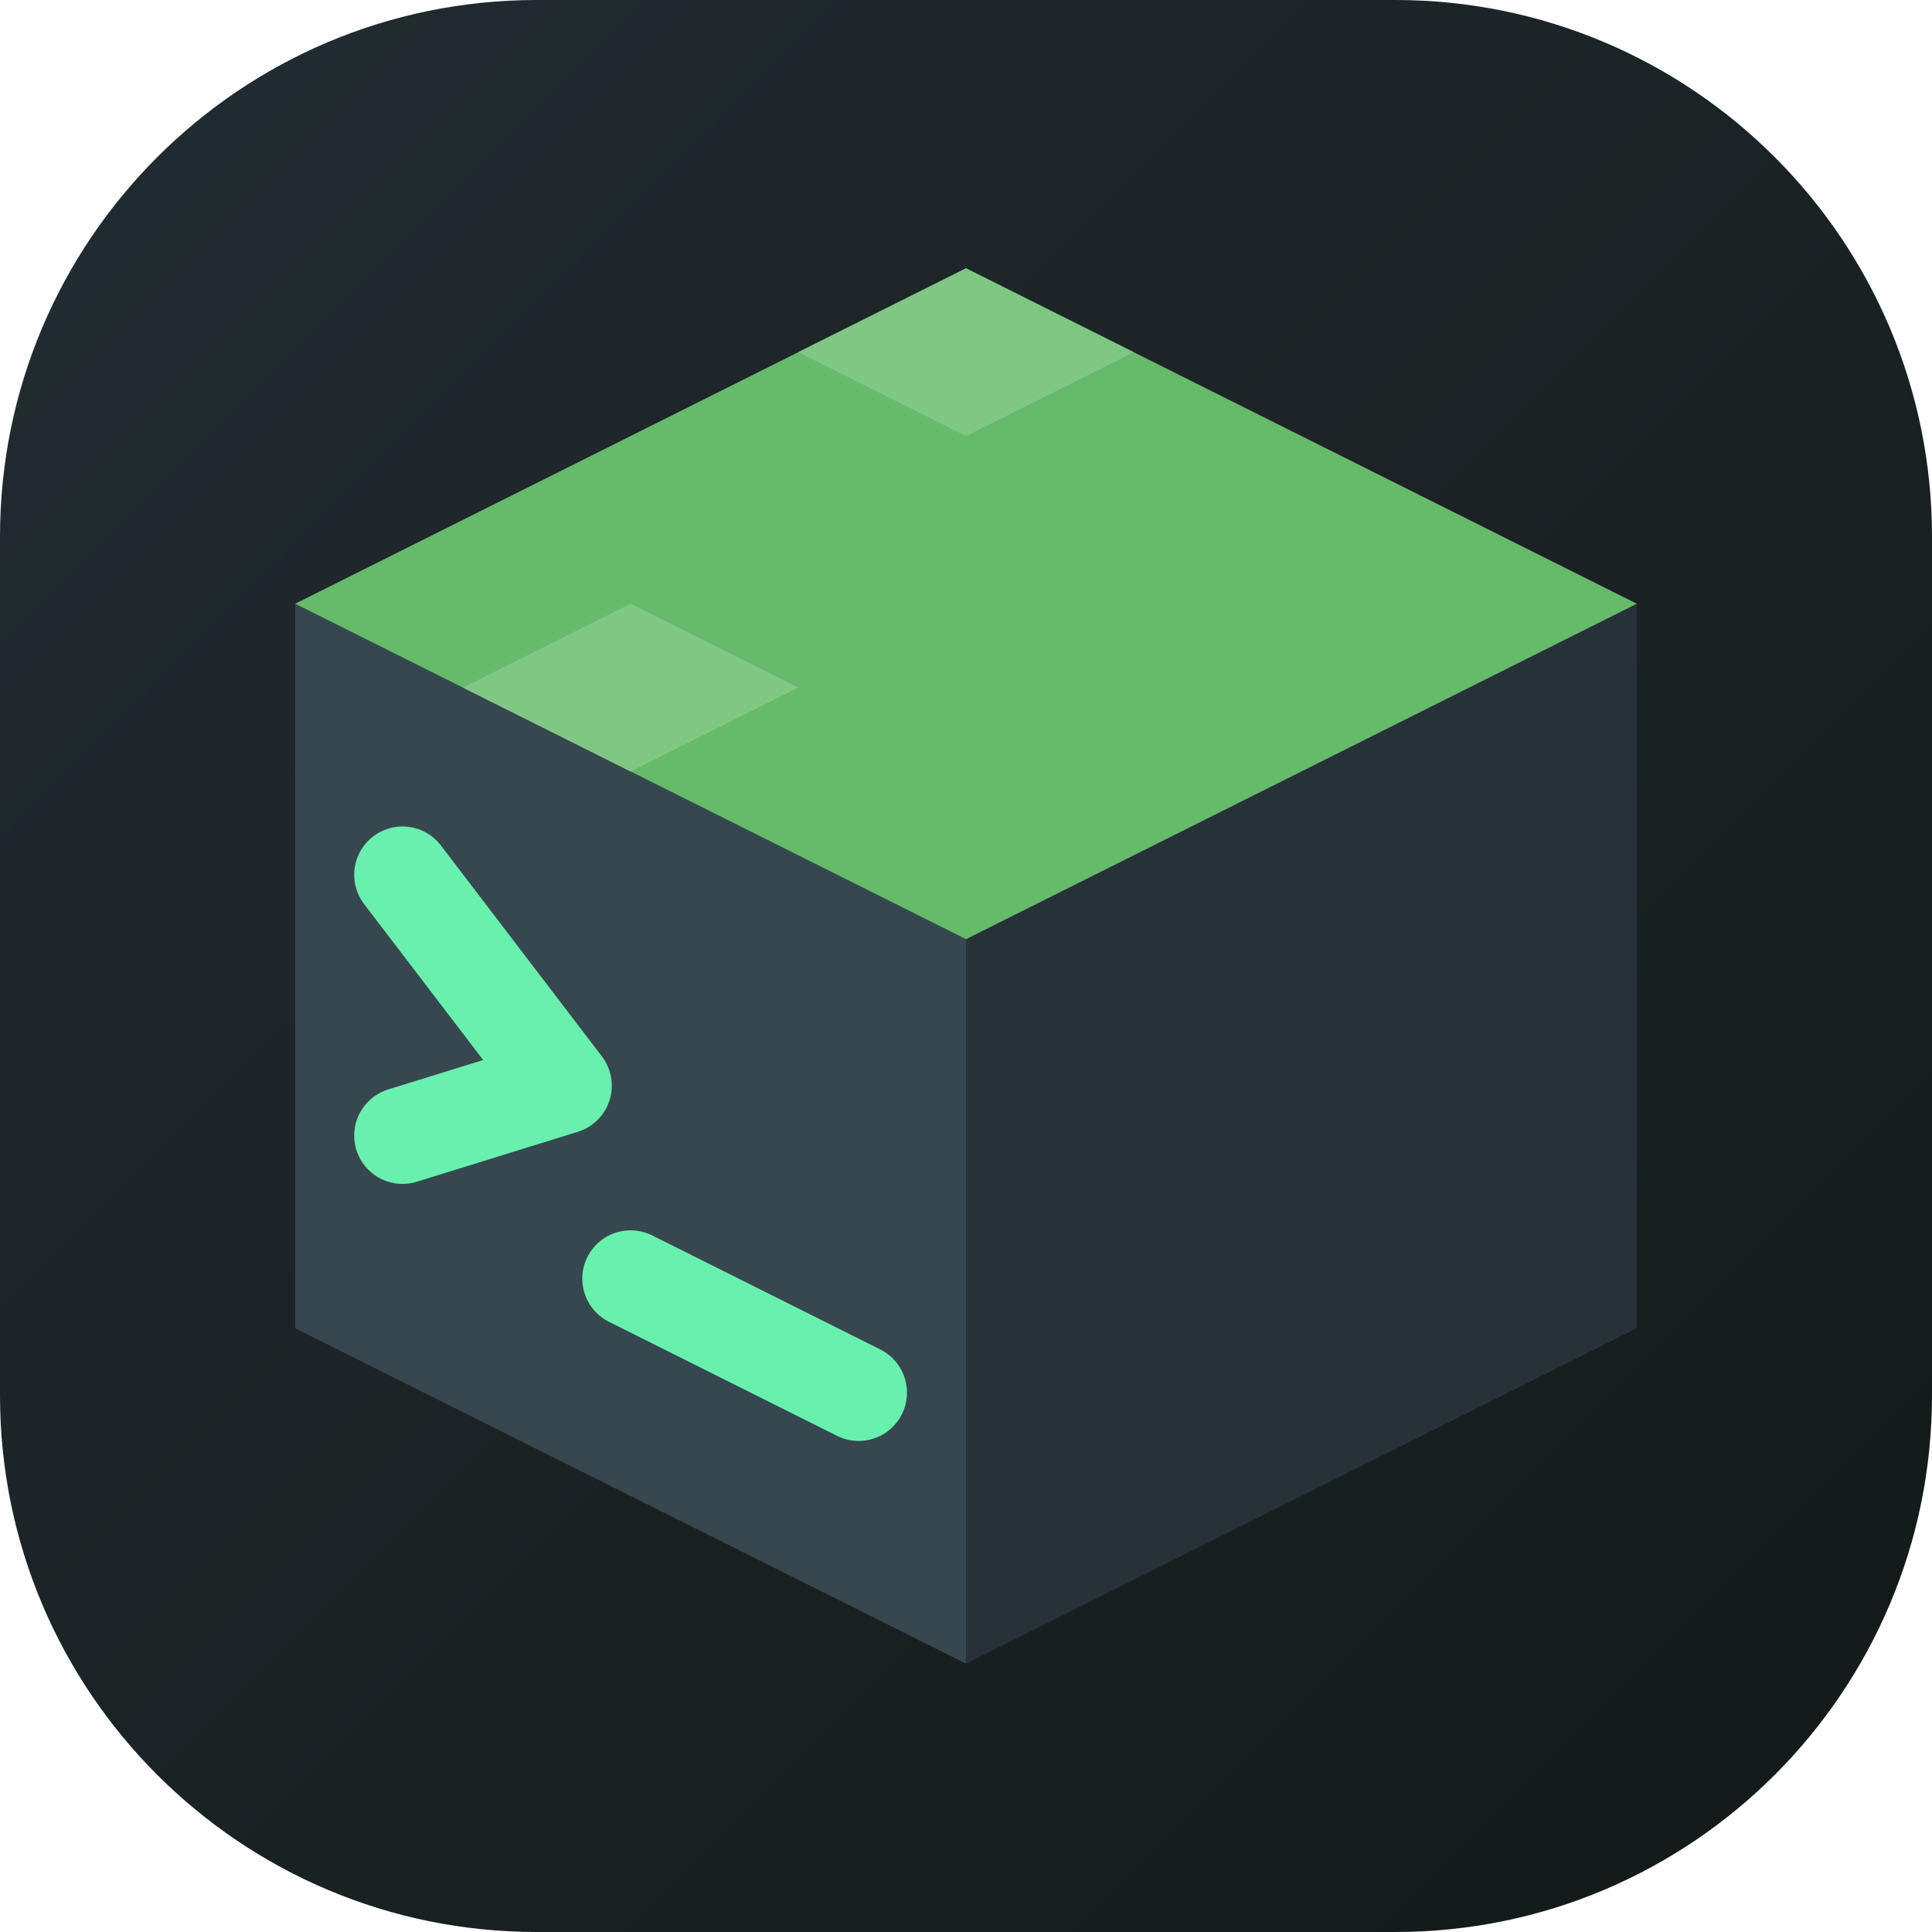
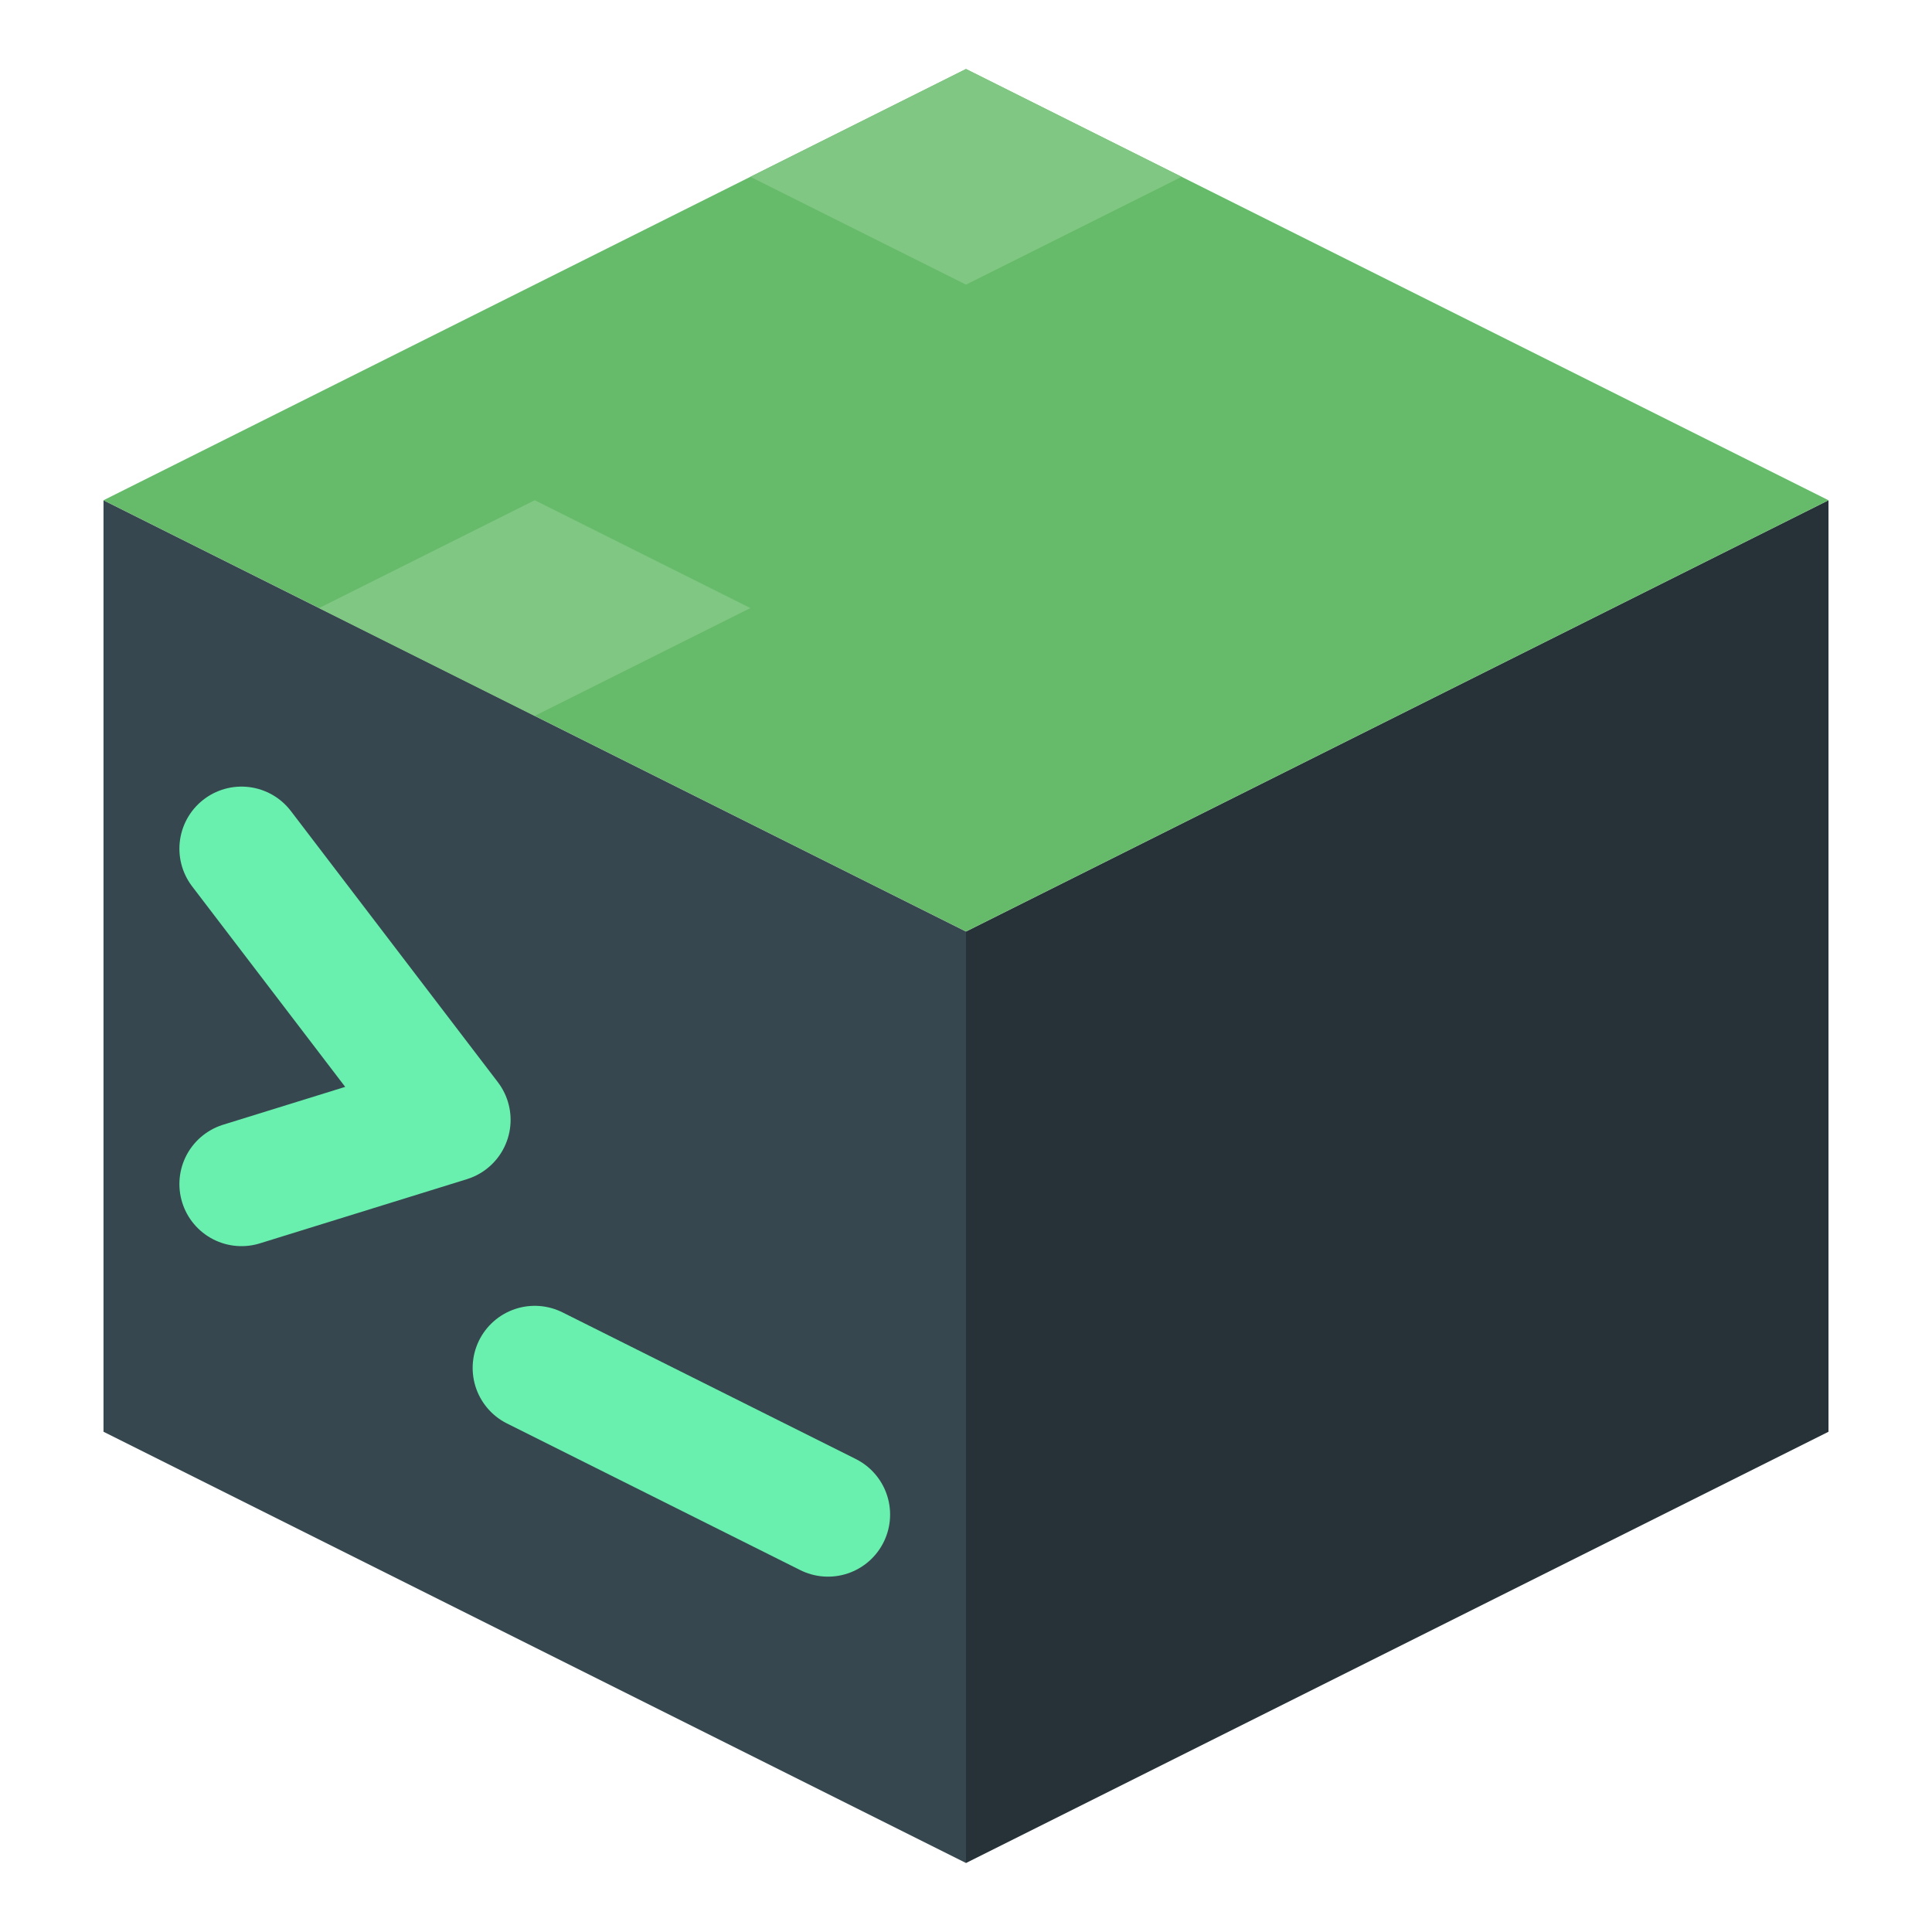
- <svg xmlns="http://www.w3.org/2000/svg" viewBox="18 18 72 72" width="512" height="512">
-   <defs>
-     <linearGradient id="bg" x1="0" y1="0" x2="1" y2="1">
-       <stop offset="0" stop-color="#263238" />
-       <stop offset="1" stop-color="#0E1411" />
-     </linearGradient>
-     <clipPath id="r">
-       <rect x="18" y="18" width="72" height="72" rx="20" />
-     </clipPath>
-   </defs>
-   <g clip-path="url(#r)">
-     <rect width="108" height="108" fill="url(#bg)" />
-     <g transform="translate(0 -3.5)">
-       <path fill="#37474F" d="M29,44L54,56.5L54,83.5L29,71Z" />
-       <path fill="#263238" d="M54,56.5L79,44L79,71L54,83.5Z" />
-       <path fill="#66BB6A" d="M54,31.5L79,44L54,56.5L29,44Z" />
-       <path fill="#81C784" d="M54,31.5L60.25,34.625L54,37.75L47.75,34.625ZM41.5,44L47.75,47.125L41.5,50.25L35.25,47.125Z" />
-       <path d="M33,54.10L39,61.96L33,63.82M41.50,69.15L50,73.40" fill="none" stroke="#69F0AE" stroke-width="3.6" stroke-linecap="round" stroke-linejoin="round" />
-     </g>
+ <svg xmlns="http://www.w3.org/2000/svg" viewBox="26 26 56 56" width="512" height="512">
+   <g transform="translate(0 -3.5)">
+     <path fill="#37474F" d="M29,44L54,56.5L54,83.5L29,71Z" />
+     <path fill="#263238" d="M54,56.5L79,44L79,71L54,83.5Z" />
+     <path fill="#66BB6A" d="M54,31.5L79,44L54,56.5L29,44Z" />
+     <path fill="#81C784" d="M54,31.5L60.25,34.625L54,37.75L47.75,34.625ZM41.5,44L47.75,47.125L41.5,50.25L35.25,47.125Z" />
+     <path d="M33,54.10L39,61.96L33,63.82M41.50,69.15L50,73.40" fill="none" stroke="#69F0AE" stroke-width="3.6" stroke-linecap="round" stroke-linejoin="round" />
  </g>
</svg>
